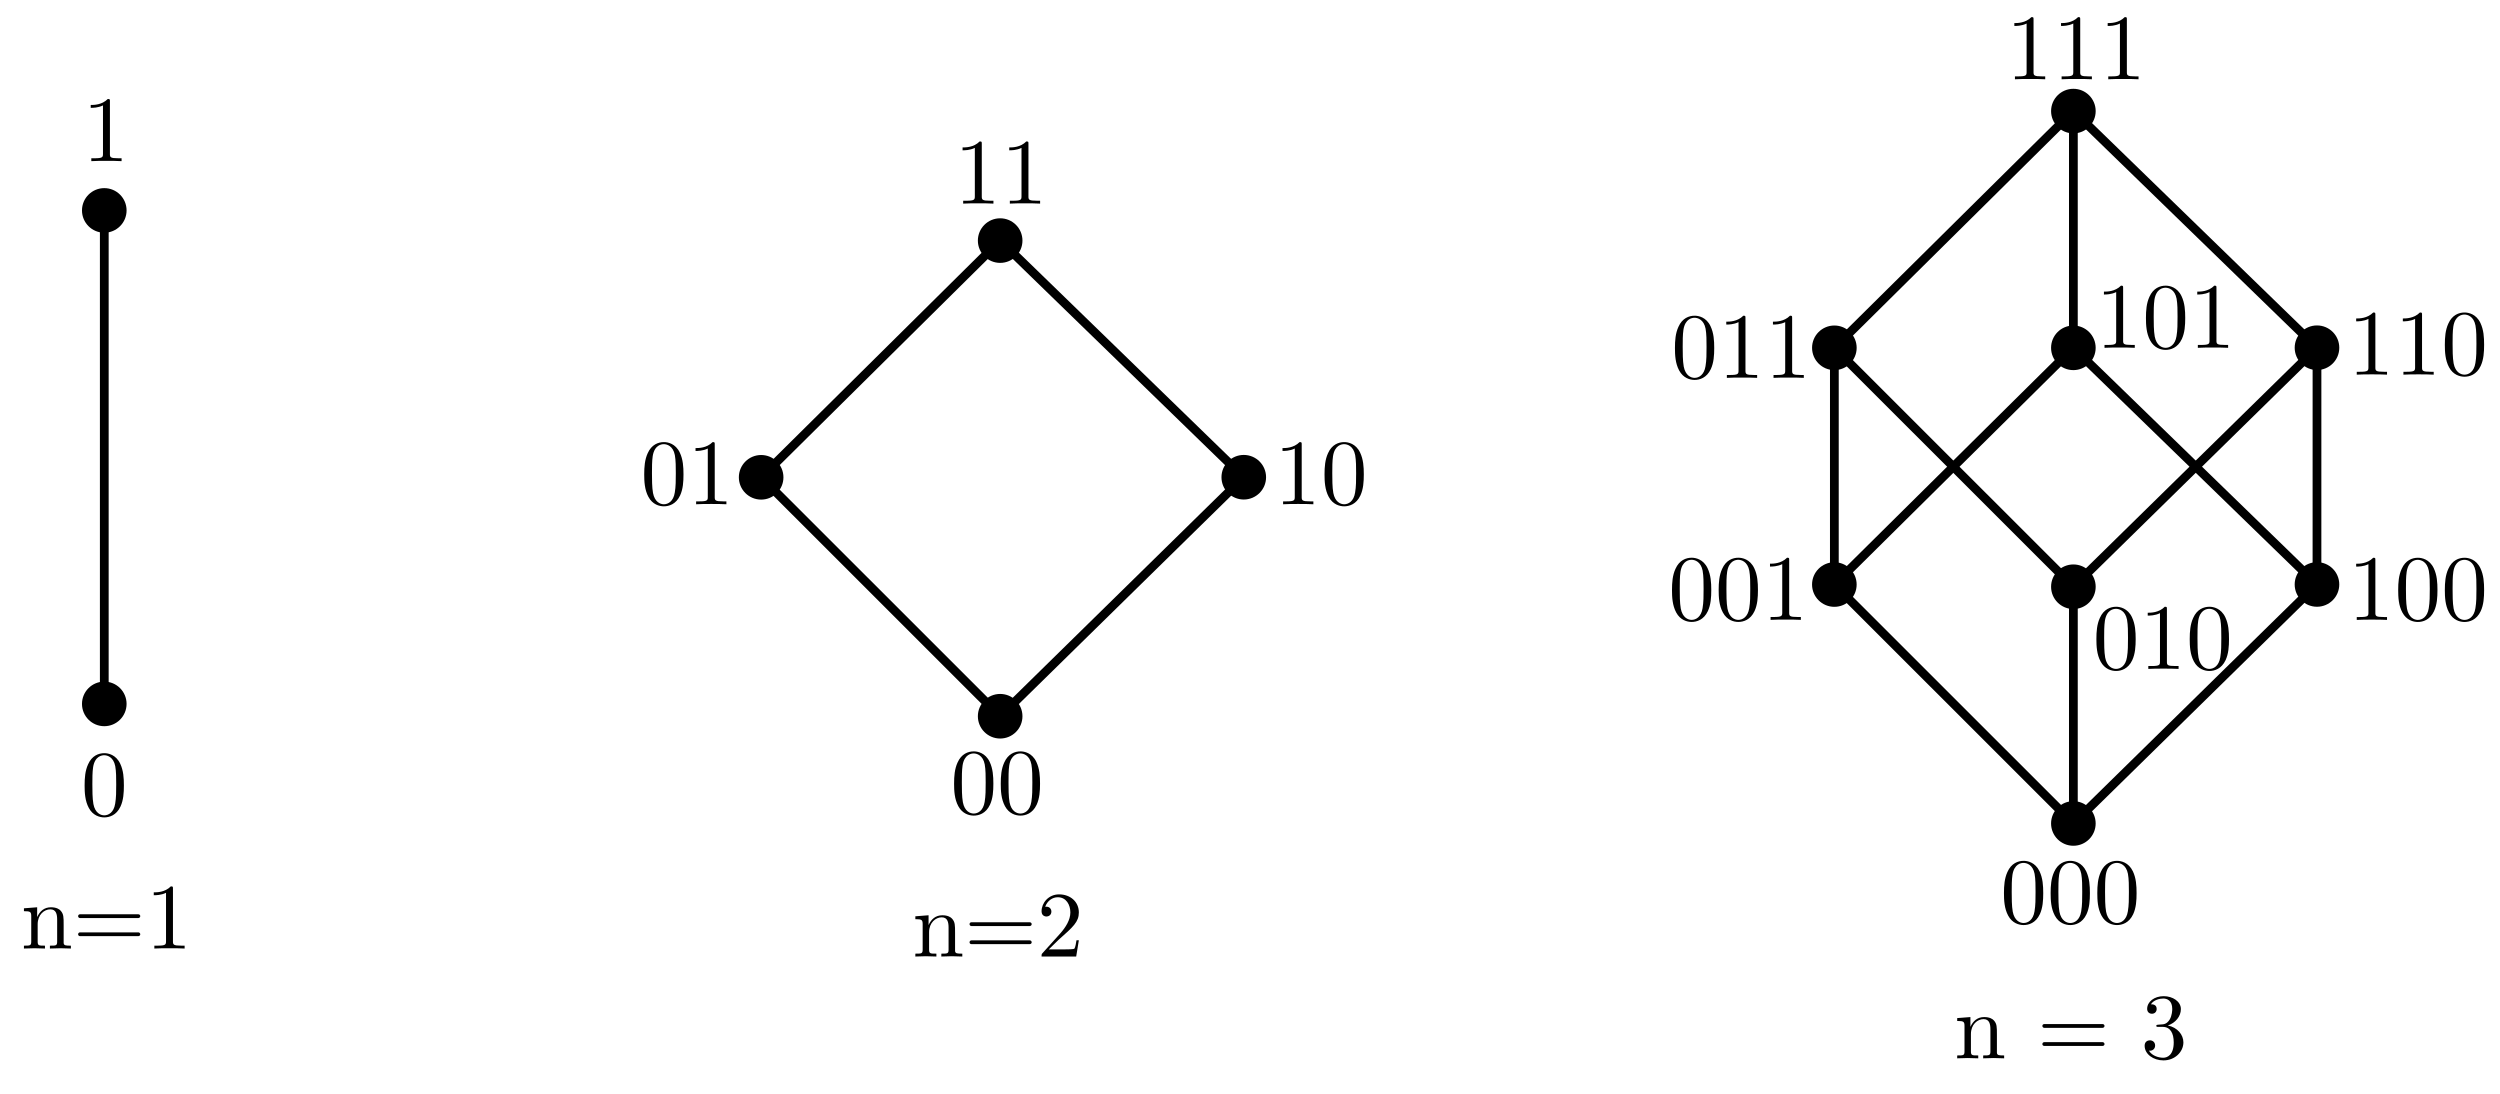
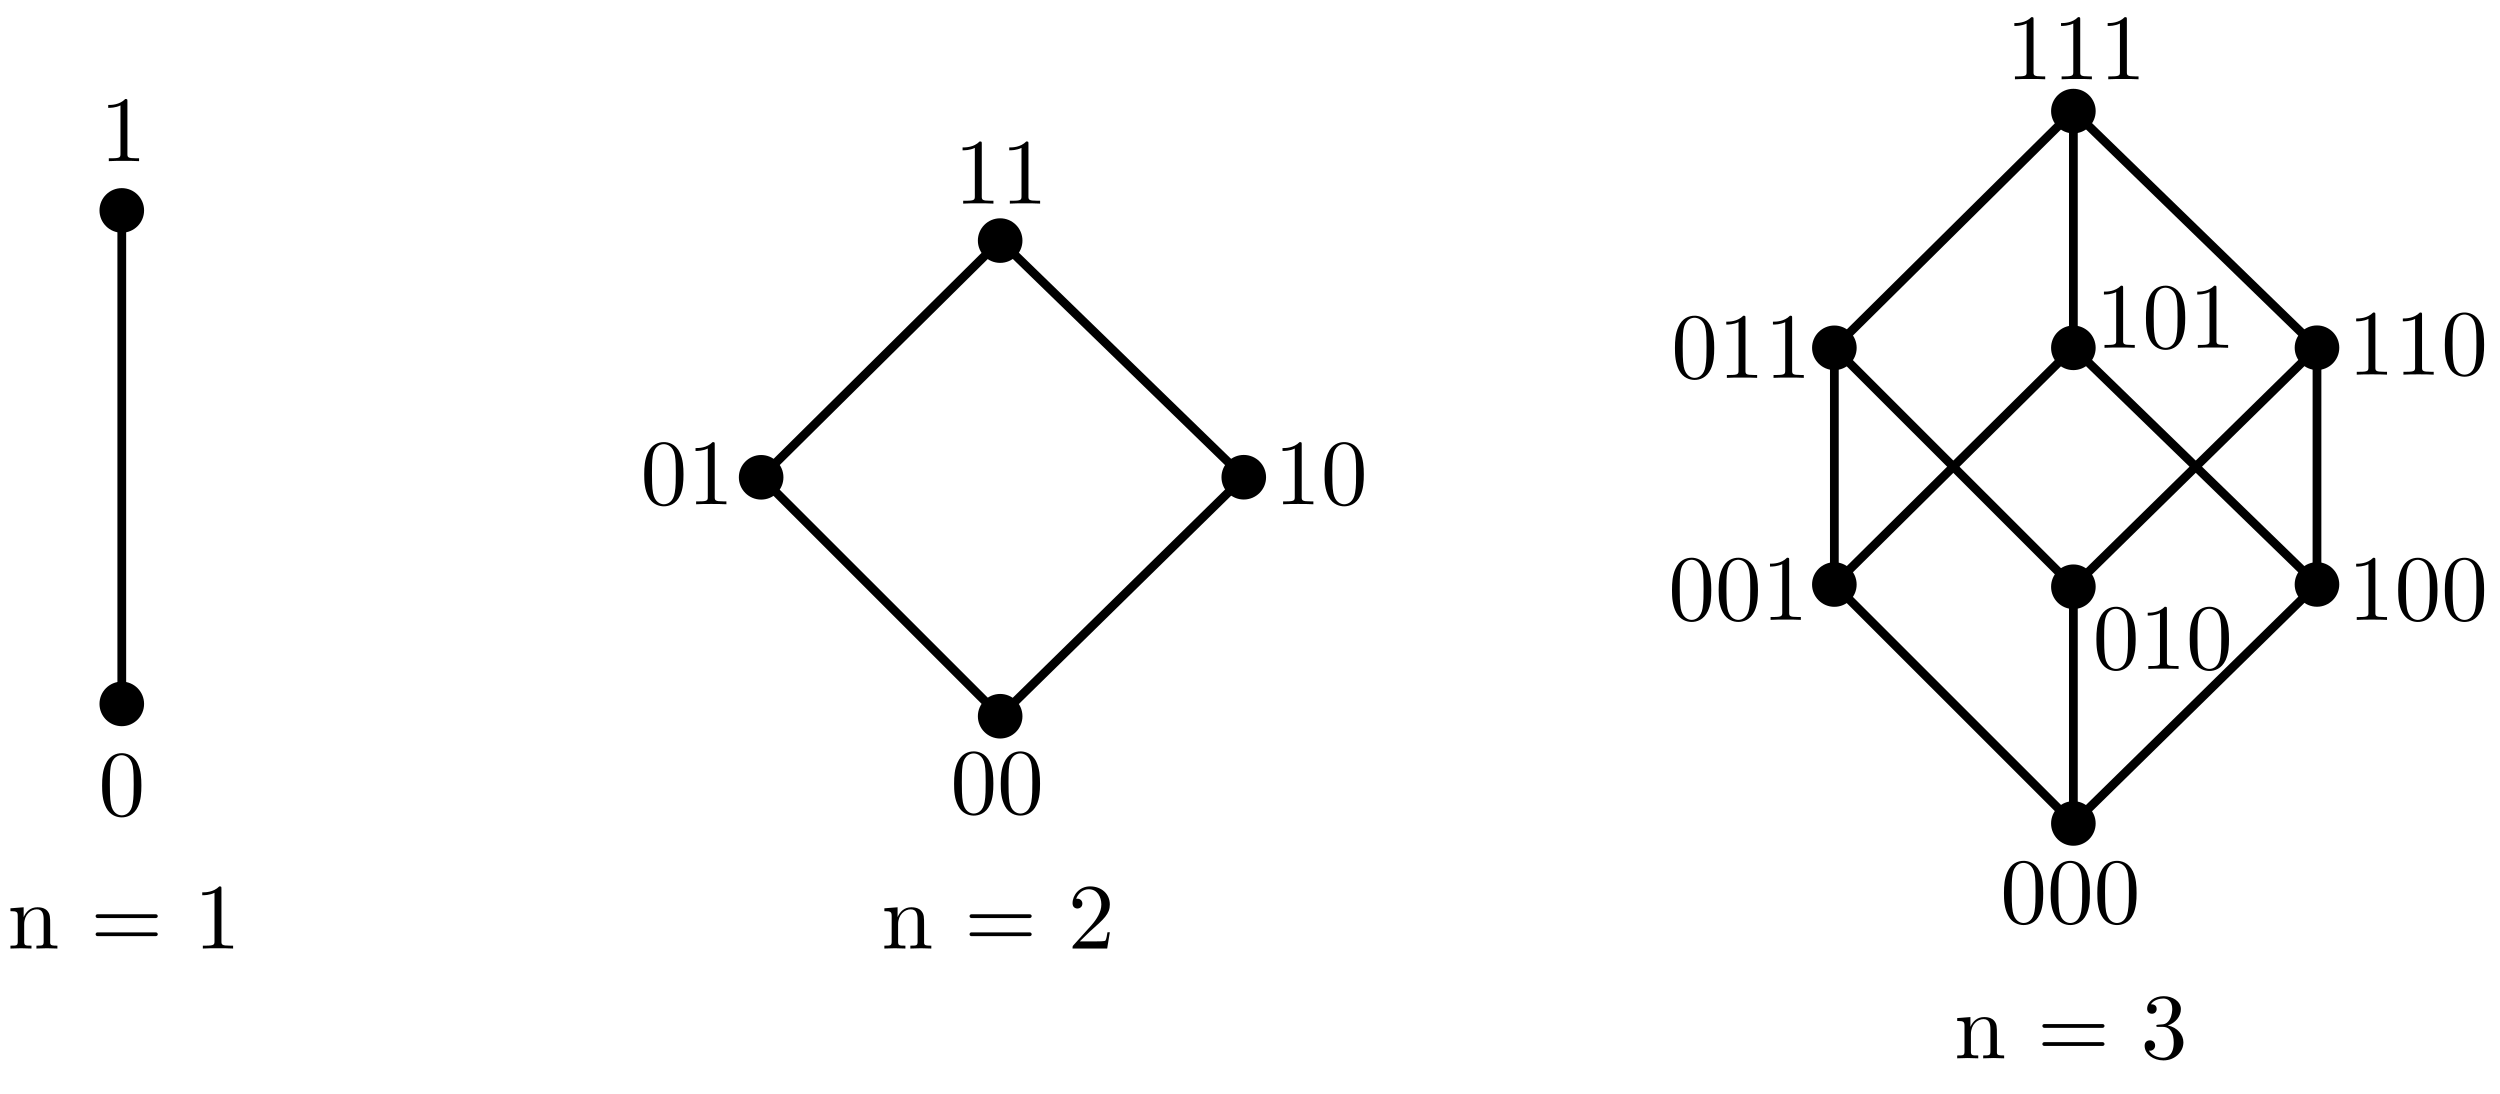
<svg xmlns="http://www.w3.org/2000/svg" width="2000" height="875" viewBox="0 0 529.167 231.51" version="1.1" id="svg5">
  <defs id="defs2" />
  <g id="layer1">
-     <circle style="fill:#000000;fill-opacity:0;stroke:none;stroke-width:1.852;stroke-linecap:square;stroke-miterlimit:0" id="path234" cx="17.354" cy="144.273" r="4.719" />
-     <circle style="opacity:1;fill:#000000;fill-opacity:1;stroke:none;stroke-width:1.852;stroke-linecap:square;stroke-miterlimit:0" id="path1552" cx="22.073" cy="148.992" r="4.719" />
+     <circle style="fill:#000000;fill-opacity:0;stroke:none;stroke-width:1.852;stroke-linecap:square;stroke-miterlimit:0" id="path234" cx="21.058" cy="144.273" r="4.719" />
+     <circle style="opacity:1;fill:#000000;fill-opacity:1;stroke:none;stroke-width:1.852;stroke-linecap:square;stroke-miterlimit:0" id="path1552" cx="25.778" cy="148.992" r="4.719" />
    <circle style="fill:#000000;fill-opacity:1;stroke:none;stroke-width:1.852;stroke-linecap:square;stroke-miterlimit:0" id="path1552-5" cx="211.701" cy="151.603" r="4.719" />
    <circle style="fill:#000000;fill-opacity:1;stroke:none;stroke-width:1.852;stroke-linecap:square;stroke-miterlimit:0" id="path1552-5-8" cx="161.109" cy="101.029" r="4.719" />
    <circle style="fill:#000000;fill-opacity:1;stroke:none;stroke-width:1.852;stroke-linecap:square;stroke-miterlimit:0" id="path1552-5-8-1" cx="211.701" cy="50.925" r="4.719" />
    <circle style="fill:#000000;fill-opacity:1;stroke:none;stroke-width:1.852;stroke-linecap:square;stroke-miterlimit:0" id="path1552-5-8-1-4" cx="263.265" cy="101.013" r="4.719" />
-     <circle style="fill:#000000;fill-opacity:1;stroke:none;stroke-width:1.852;stroke-linecap:square;stroke-miterlimit:0" id="path1552-9" cx="22.073" cy="44.539" r="4.719" />
-     <path style="fill:none;stroke:#000000;stroke-width:1.852;stroke-linecap:butt;stroke-linejoin:miter;stroke-dasharray:none;stroke-opacity:1" d="M 22.073,43.595 V 148.992" id="path4390" />
+     <circle style="fill:#000000;fill-opacity:1;stroke:none;stroke-width:1.852;stroke-linecap:square;stroke-miterlimit:0" id="path1552-9" cx="25.778" cy="44.539" r="4.719" />
+     <path style="fill:none;stroke:#000000;stroke-width:1.852;stroke-linecap:butt;stroke-linejoin:miter;stroke-dasharray:none;stroke-opacity:1" d="M 25.778,43.595 V 148.992" id="path4390" />
    <path style="fill:none;stroke:#000000;stroke-width:1.852;stroke-linecap:butt;stroke-linejoin:miter;stroke-dasharray:none;stroke-opacity:1" d="M 211.701,151.603 161.109,101.029" id="path6135" />
    <path style="fill:none;stroke:#000000;stroke-width:1.852;stroke-linecap:butt;stroke-linejoin:miter;stroke-dasharray:none;stroke-opacity:1" d="m 263.265,101.013 -51.564,50.59" id="path6137" />
    <path style="fill:none;stroke:#000000;stroke-width:1.852;stroke-linecap:butt;stroke-linejoin:miter;stroke-dasharray:none;stroke-opacity:1" d="M 211.701,50.925 161.109,101.029" id="path6139" />
    <path style="fill:none;stroke:#000000;stroke-width:1.852;stroke-linecap:butt;stroke-linejoin:miter;stroke-dasharray:none;stroke-opacity:1" d="M 263.265,101.013 211.701,50.925" id="path6141" />
    <circle style="fill:#000000;fill-opacity:1;stroke:none;stroke-width:1.852;stroke-linecap:square;stroke-miterlimit:0" id="path1552-5-0" cx="438.863" cy="174.3" r="4.719" />
    <circle style="fill:#000000;fill-opacity:1;stroke:none;stroke-width:1.852;stroke-linecap:square;stroke-miterlimit:0" id="path1552-5-8-7" cx="388.271" cy="123.726" r="4.719" />
    <circle style="fill:#000000;fill-opacity:1;stroke:none;stroke-width:1.852;stroke-linecap:square;stroke-miterlimit:0" id="path1552-5-8-1-48" cx="438.863" cy="73.622" r="4.719" />
    <circle style="fill:#000000;fill-opacity:1;stroke:none;stroke-width:1.852;stroke-linecap:square;stroke-miterlimit:0" id="path1552-5-8-1-4-5" cx="490.427" cy="123.71" r="4.719" />
    <path style="fill:none;stroke:#000000;stroke-width:1.852;stroke-linecap:butt;stroke-linejoin:miter;stroke-dasharray:none;stroke-opacity:1" d="M 438.863,174.3 388.271,123.726" id="path6135-8" />
    <path style="fill:none;stroke:#000000;stroke-width:1.852;stroke-linecap:butt;stroke-linejoin:miter;stroke-dasharray:none;stroke-opacity:1" d="m 490.427,123.71 -51.564,50.59" id="path6137-3" />
    <path style="fill:none;stroke:#000000;stroke-width:1.852;stroke-linecap:butt;stroke-linejoin:miter;stroke-dasharray:none;stroke-opacity:1" d="M 438.863,73.622 388.271,123.726" id="path6139-0" />
    <path style="fill:none;stroke:#000000;stroke-width:1.852;stroke-linecap:butt;stroke-linejoin:miter;stroke-dasharray:none;stroke-opacity:1" d="M 490.427,123.71 438.863,73.622" id="path6141-6" />
    <circle style="fill:#000000;fill-opacity:1;stroke:none;stroke-width:1.852;stroke-linecap:square;stroke-miterlimit:0" id="path1552-5-0-2" cx="438.866" cy="124.193" r="4.719" />
    <circle style="fill:#000000;fill-opacity:1;stroke:none;stroke-width:1.852;stroke-linecap:square;stroke-miterlimit:0" id="path1552-5-8-7-2" cx="388.274" cy="73.619" r="4.719" />
    <circle style="fill:#000000;fill-opacity:1;stroke:none;stroke-width:1.852;stroke-linecap:square;stroke-miterlimit:0" id="path1552-5-8-1-48-5" cx="438.866" cy="23.515" r="4.719" />
    <circle style="fill:#000000;fill-opacity:1;stroke:none;stroke-width:1.852;stroke-linecap:square;stroke-miterlimit:0" id="path1552-5-8-1-4-5-2" cx="490.43" cy="73.602" r="4.719" />
    <path style="fill:none;stroke:#000000;stroke-width:1.852;stroke-linecap:butt;stroke-linejoin:miter;stroke-dasharray:none;stroke-opacity:1" d="M 438.866,124.193 388.274,73.619" id="path6135-8-2" />
    <path style="fill:none;stroke:#000000;stroke-width:1.852;stroke-linecap:butt;stroke-linejoin:miter;stroke-dasharray:none;stroke-opacity:1" d="M 490.43,73.602 438.866,124.193" id="path6137-3-7" />
    <path style="fill:none;stroke:#000000;stroke-width:1.852;stroke-linecap:butt;stroke-linejoin:miter;stroke-dasharray:none;stroke-opacity:1" d="M 438.866,23.515 388.274,73.619" id="path6139-0-1" />
    <path style="fill:none;stroke:#000000;stroke-width:1.852;stroke-linecap:butt;stroke-linejoin:miter;stroke-dasharray:none;stroke-opacity:1" d="M 490.43,73.602 438.866,23.515" id="path6141-6-5" />
    <path style="fill:none;stroke:#000000;stroke-width:1.852;stroke-linecap:butt;stroke-linejoin:miter;stroke-dasharray:none;stroke-opacity:1" d="m 388.271,123.726 0.003,-50.107" id="path9218" />
    <path style="fill:none;stroke:#000000;stroke-width:1.852;stroke-linecap:butt;stroke-linejoin:miter;stroke-dasharray:none;stroke-opacity:1" d="m 438.866,124.193 -0.003,50.107" id="path9946" />
    <path style="fill:none;stroke:#000000;stroke-width:1.852;stroke-linecap:butt;stroke-linejoin:miter;stroke-dasharray:none;stroke-opacity:1" d="m 490.427,123.71 0.003,-50.107" id="path9948" />
    <path style="fill:none;stroke:#000000;stroke-width:1.852;stroke-linecap:butt;stroke-linejoin:miter;stroke-dasharray:none;stroke-opacity:1" d="m 438.863,73.622 0.003,-50.107" id="path9950" />
-     <text xml:space="preserve" style="font-size:19.756px;line-height:1.25;font-family:'Latin Modern Math';-inkscape-font-specification:'Latin Modern Math';stroke-width:0.265" x="17.144" y="172.578" id="text12184">
-       <tspan id="tspan12182" style="stroke-width:0.265" x="17.144" y="172.578">0</tspan>
+     <text xml:space="preserve" style="font-size:19.756px;line-height:1.25;font-family:'Latin Modern Math';-inkscape-font-specification:'Latin Modern Math';stroke-width:0.265" x="20.849" y="172.578" id="text12184">
+       <tspan id="tspan12182" style="stroke-width:0.265" x="20.849" y="172.578">0</tspan>
    </text>
-     <text xml:space="preserve" style="font-size:19.756px;line-height:1.25;font-family:'Latin Modern Math';-inkscape-font-specification:'Latin Modern Math';stroke-width:0.265" x="17.452" y="34.109" id="text12238">
-       <tspan id="tspan12236" style="stroke-width:0.265" x="17.452" y="34.109">1</tspan>
+     <text xml:space="preserve" style="font-size:19.756px;line-height:1.25;font-family:'Latin Modern Math';-inkscape-font-specification:'Latin Modern Math';stroke-width:0.265" x="21.157" y="34.109" id="text12238">
+       <tspan id="tspan12236" style="stroke-width:0.265" x="21.157" y="34.109">1</tspan>
    </text>
    <text xml:space="preserve" style="font-size:19.756px;line-height:1.25;font-family:'Latin Modern Math';-inkscape-font-specification:'Latin Modern Math';stroke-width:0.265" x="201.185" y="172.199" id="text12968">
      <tspan id="tspan12966" style="stroke-width:0.265" x="201.185" y="172.199">00</tspan>
    </text>
    <text xml:space="preserve" style="font-size:19.756px;line-height:1.25;font-family:'Latin Modern Math';-inkscape-font-specification:'Latin Modern Math';stroke-width:0.265" x="135.595" y="106.736" id="text12972">
      <tspan id="tspan12970" style="stroke-width:0.265" x="135.595" y="106.736">01</tspan>
    </text>
    <text xml:space="preserve" style="font-size:19.756px;line-height:1.25;font-family:'Latin Modern Math';-inkscape-font-specification:'Latin Modern Math';stroke-width:0.265" x="269.715" y="106.736" id="text13702">
      <tspan id="tspan13700" style="stroke-width:0.265" x="269.715" y="106.736">10</tspan>
    </text>
    <text xml:space="preserve" style="font-size:19.756px;line-height:1.25;font-family:'Latin Modern Math';-inkscape-font-specification:'Latin Modern Math';stroke-width:0.265" x="201.995" y="43.099" id="text14494">
      <tspan id="tspan14492" style="stroke-width:0.265" x="201.995" y="43.099">11</tspan>
    </text>
    <text xml:space="preserve" style="font-size:19.756px;line-height:1.25;font-family:'Latin Modern Math';-inkscape-font-specification:'Latin Modern Math';stroke-width:0.265" x="423.408" y="195.37" id="text15950">
      <tspan id="tspan15948" style="stroke-width:0.265" x="423.408" y="195.37">000</tspan>
    </text>
    <text xml:space="preserve" style="font-size:19.756px;line-height:1.25;font-family:'Latin Modern Math';-inkscape-font-specification:'Latin Modern Math';stroke-width:0.265" x="353.141" y="131.209" id="text15954">
      <tspan id="tspan15952" style="stroke-width:0.265" x="353.141" y="131.209">001</tspan>
    </text>
    <text xml:space="preserve" style="font-size:19.756px;line-height:1.25;font-family:'Latin Modern Math';-inkscape-font-specification:'Latin Modern Math';stroke-width:0.265" x="442.971" y="141.586" id="text17410">
      <tspan id="tspan17408" style="stroke-width:0.265" x="442.971" y="141.586">010</tspan>
    </text>
    <text xml:space="preserve" style="font-size:19.756px;line-height:1.25;font-family:'Latin Modern Math';-inkscape-font-specification:'Latin Modern Math';stroke-width:0.265" x="496.974" y="131.215" id="text18866">
      <tspan id="tspan18864" style="stroke-width:0.265" x="496.974" y="131.215">100</tspan>
    </text>
    <text xml:space="preserve" style="font-size:19.756px;line-height:1.25;font-family:'Latin Modern Math';-inkscape-font-specification:'Latin Modern Math';stroke-width:0.265" x="496.974" y="79.303" id="text19596">
      <tspan id="tspan19594" style="stroke-width:0.265" x="496.974" y="79.303">110</tspan>
    </text>
    <text xml:space="preserve" style="font-size:19.756px;line-height:1.25;font-family:'Latin Modern Math';-inkscape-font-specification:'Latin Modern Math';stroke-width:0.265" x="443.582" y="73.622" id="text20326">
      <tspan id="tspan20324" style="stroke-width:0.265" x="443.582" y="73.622">101</tspan>
    </text>
    <text xml:space="preserve" style="font-size:19.756px;line-height:1.25;font-family:'Latin Modern Math';-inkscape-font-specification:'Latin Modern Math';stroke-width:0.265" x="353.764" y="79.98" id="text21056">
      <tspan id="tspan21054" style="stroke-width:0.265" x="353.764" y="79.98">011</tspan>
    </text>
    <text xml:space="preserve" style="font-size:19.756px;line-height:1.25;font-family:'Latin Modern Math';-inkscape-font-specification:'Latin Modern Math';stroke-width:0.265" x="424.622" y="16.777" id="text21786">
      <tspan id="tspan21784" style="stroke-width:0.265" x="424.622" y="16.777">111</tspan>
    </text>
-     <text xml:space="preserve" style="font-size:19.756px;line-height:1.25;font-family:'Latin Modern Math';-inkscape-font-specification:'Latin Modern Math';stroke-width:0.265" x="4.442" y="200.774" id="text22580">
-       <tspan id="tspan22578" style="stroke-width:0.265" x="4.442" y="200.774">n=1</tspan>
+     <text xml:space="preserve" style="font-size:19.756px;line-height:1.25;font-family:'Latin Modern Math';-inkscape-font-specification:'Latin Modern Math';stroke-width:0.265" x="1.587" y="200.774" id="text22580">
+       <tspan id="tspan22578" style="stroke-width:0.265" x="1.587" y="200.774">n = 1</tspan>
    </text>
-     <text xml:space="preserve" style="font-size:19.756px;line-height:1.25;font-family:'Latin Modern Math';-inkscape-font-specification:'Latin Modern Math';stroke-width:0.265" x="193.124" y="202.465" id="text23310">
-       <tspan id="tspan23308" style="stroke-width:0.265" x="193.124" y="202.465">n=2</tspan>
+     <text xml:space="preserve" style="font-size:19.756px;line-height:1.25;font-family:'Latin Modern Math';-inkscape-font-specification:'Latin Modern Math';stroke-width:0.265" x="186.565" y="200.774" id="text23310">
+       <tspan id="tspan23308" style="stroke-width:0.265" x="186.565" y="200.774">n = 2</tspan>
    </text>
    <text xml:space="preserve" style="font-size:19.756px;line-height:1.25;font-family:'Latin Modern Math';-inkscape-font-specification:'Latin Modern Math';stroke-width:0.265" x="413.649" y="224.013" id="text23314">
      <tspan id="tspan23312" style="stroke-width:0.265" x="413.649" y="224.013">n = 3</tspan>
    </text>
  </g>
</svg>
